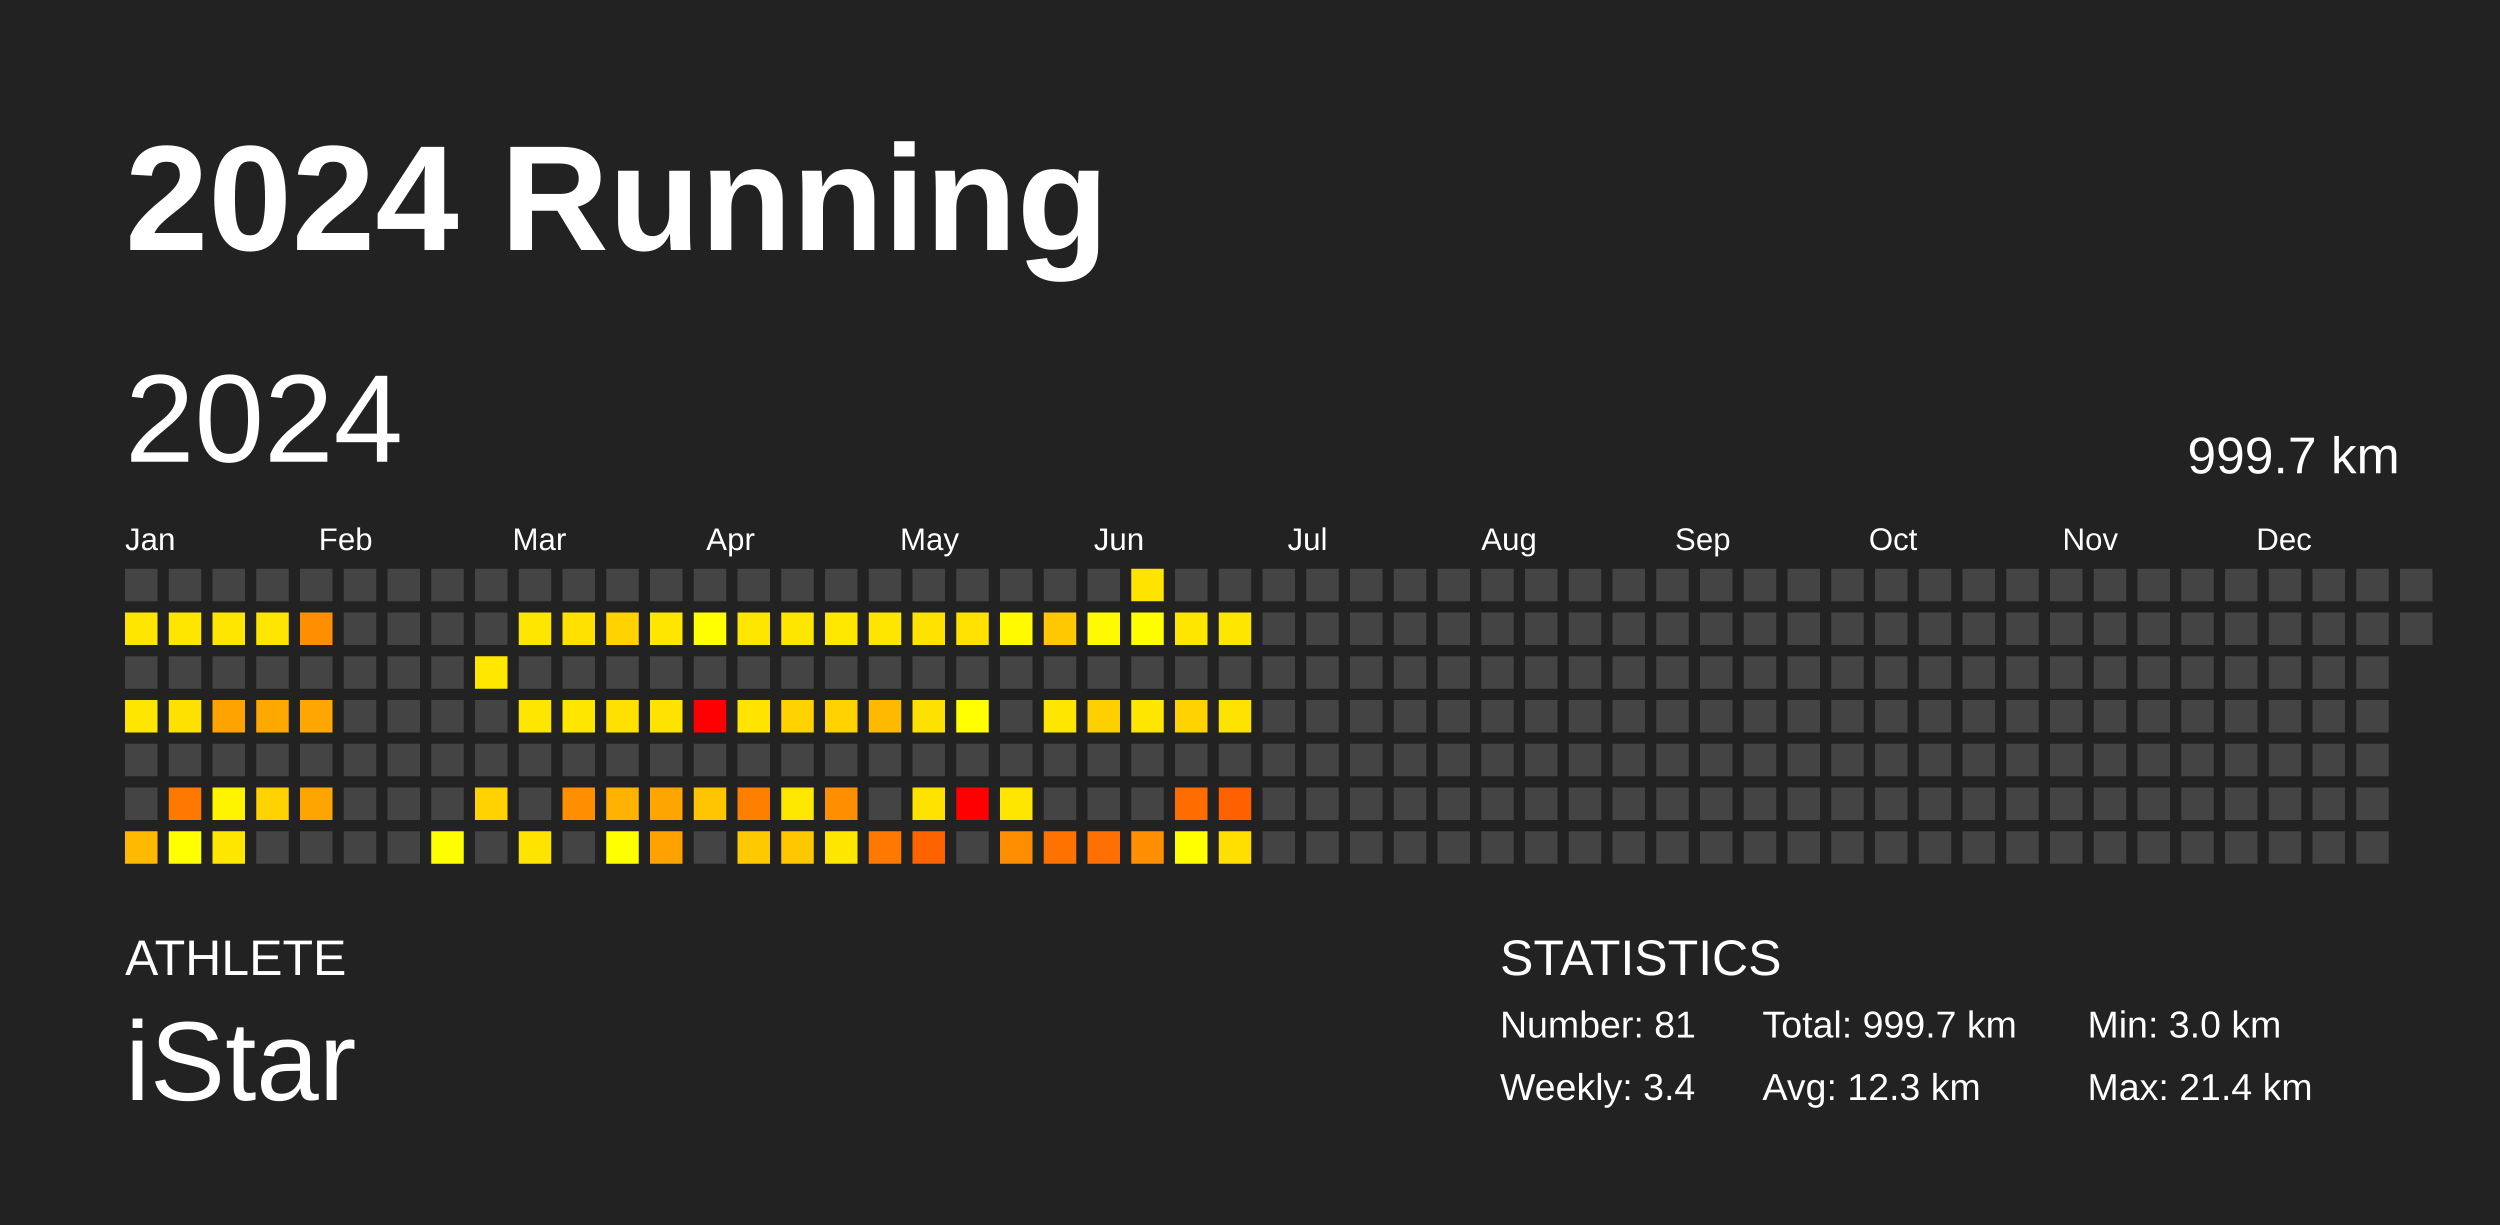
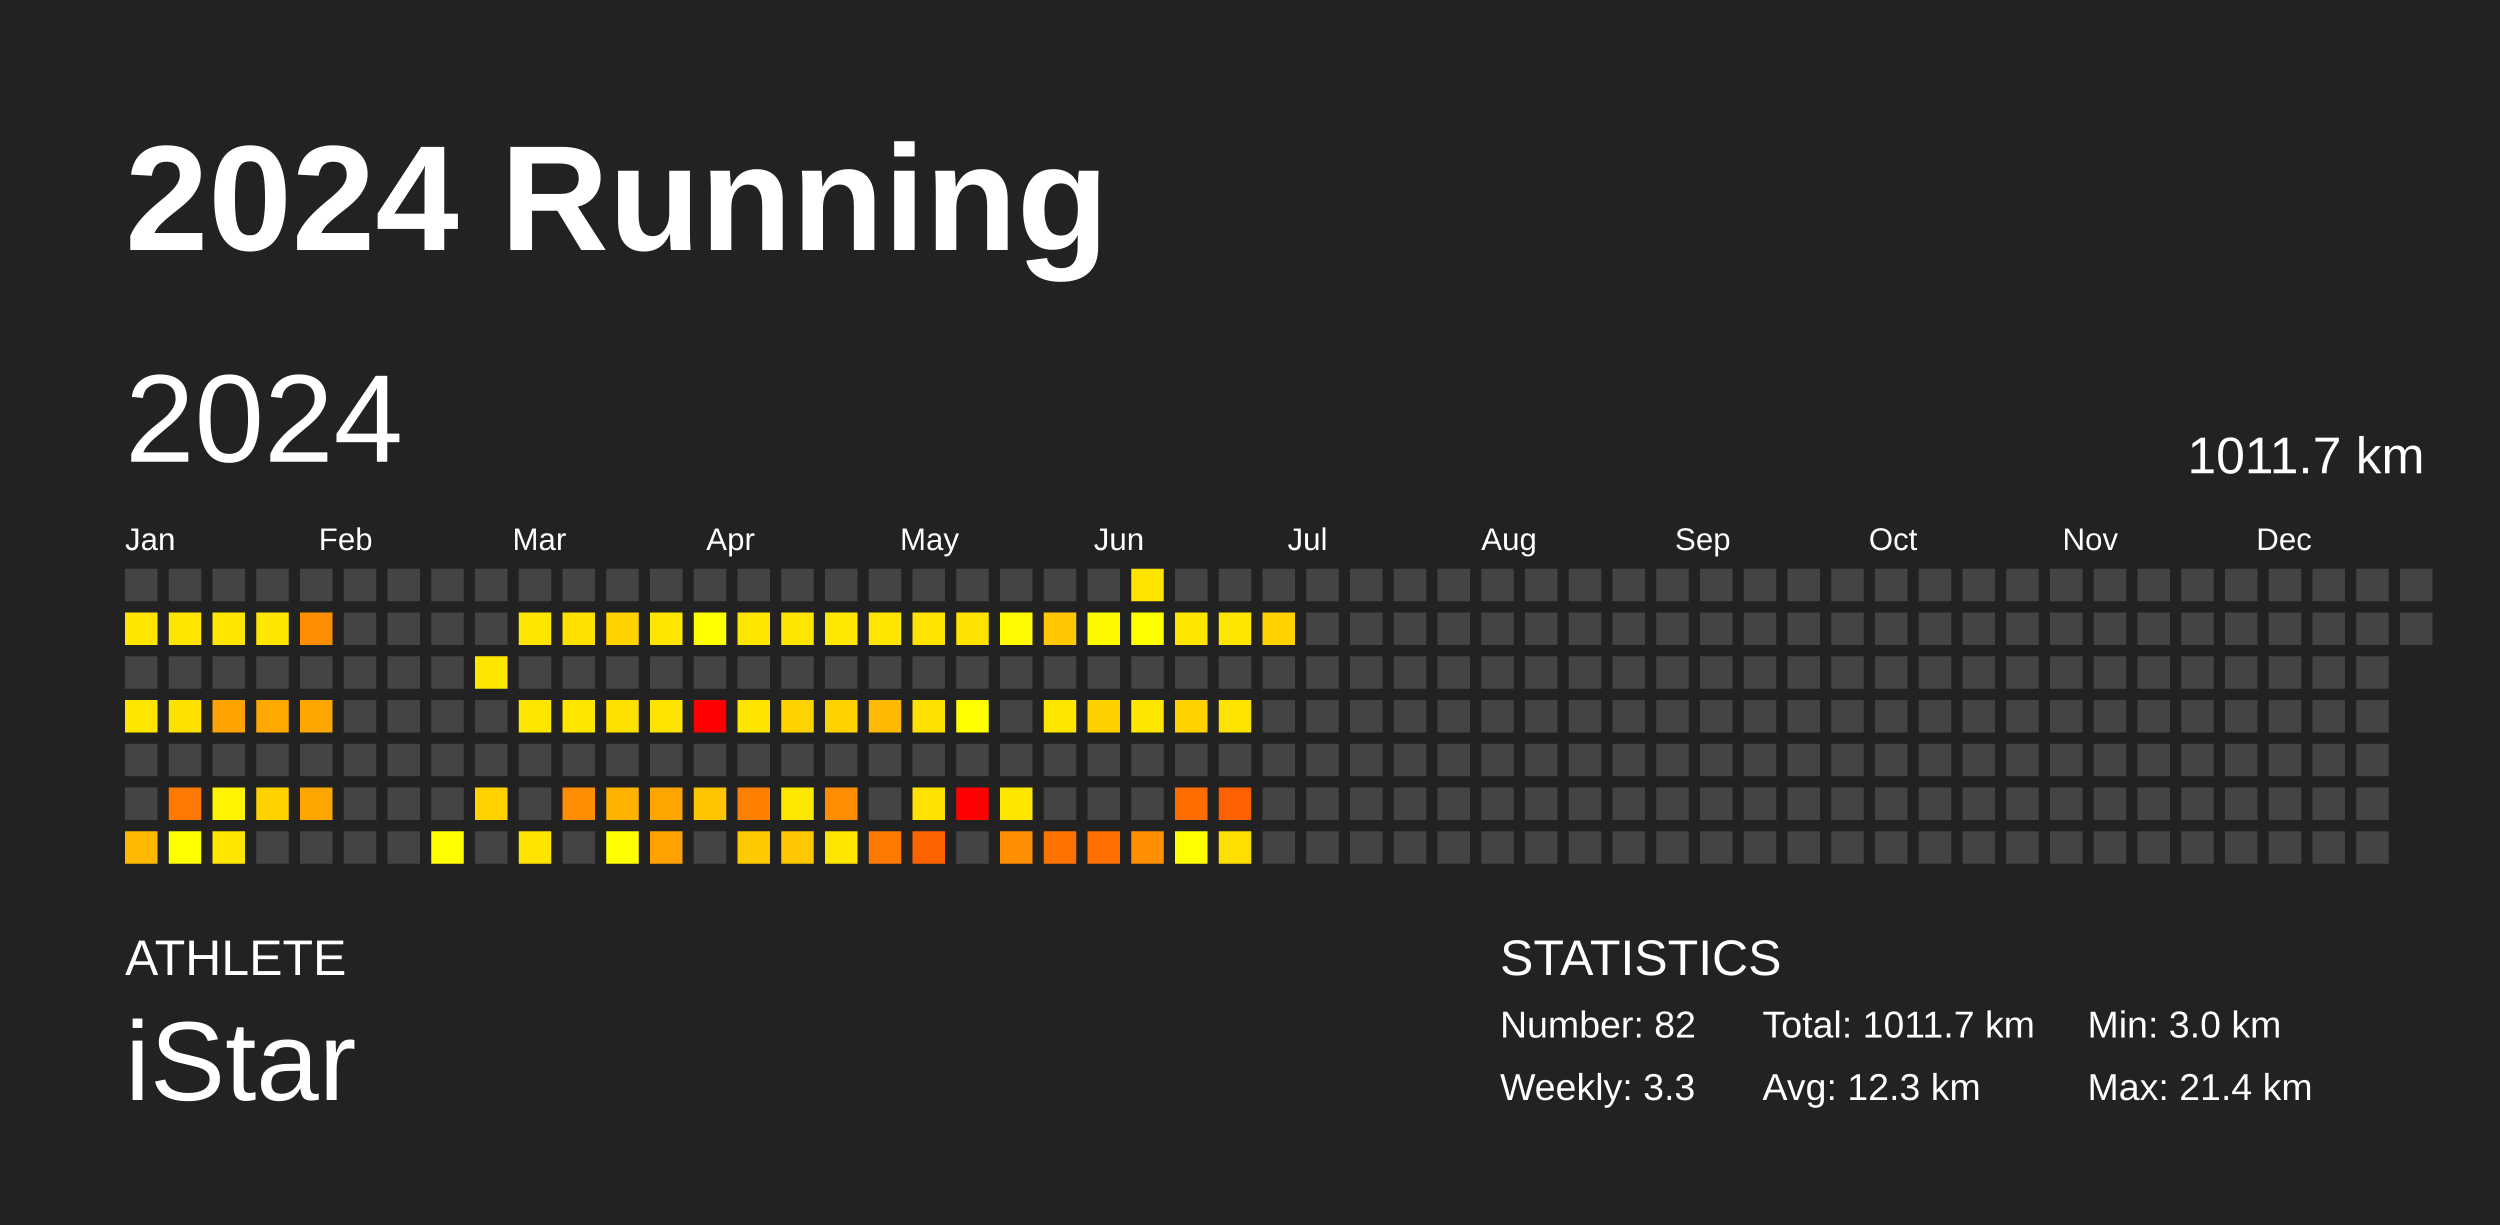
<svg xmlns="http://www.w3.org/2000/svg" baseProfile="full" height="98mm" version="1.1" viewBox="0,0,200,98" width="200mm">
  <defs />
  <rect fill="#222222" height="98" width="200" x="0" y="0" />
  <text fill="#FFFFFF" style="font-size:12px; font-family:Arial; font-weight:bold;" x="10" y="20">2024 Running</text>
  <text fill="#FFFFFF" style="font-size:4px; font-family:Arial" x="10" y="78">ATHLETE</text>
  <text fill="#FFFFFF" style="font-size:9px; font-family:Arial" x="10" y="88">iStar</text>
  <text fill="#FFFFFF" style="font-size:4px; font-family:Arial" x="120" y="78">STATISTICS</text>
-   <text fill="#FFFFFF" style="font-size:3px; font-family:Arial" x="120" y="83">Number: 81</text>
-   <text fill="#FFFFFF" style="font-size:3px; font-family:Arial" x="120" y="88">Weekly: 3.4</text>
-   <text fill="#FFFFFF" style="font-size:3px; font-family:Arial" x="141" y="83">Total: 999.7 km</text>
+   <text fill="#FFFFFF" style="font-size:3px; font-family:Arial" x="120" y="83">Number: 82</text>
+   <text fill="#FFFFFF" style="font-size:3px; font-family:Arial" x="120" y="88">Weekly: 3.3</text>
+   <text fill="#FFFFFF" style="font-size:3px; font-family:Arial" x="141" y="83">Total: 1011.7 km</text>
  <text fill="#FFFFFF" style="font-size:3px; font-family:Arial" x="141" y="88">Avg: 12.3 km</text>
  <text fill="#FFFFFF" style="font-size:3px; font-family:Arial" x="167" y="83">Min: 3.0 km</text>
  <text fill="#FFFFFF" style="font-size:3px; font-family:Arial" x="167" y="88">Max: 21.4 km</text>
  <text dominant-baseline="hanging" fill="#FFFFFF" style="font-size:10.0px; font-family:Arial;" x="10" y="30">2024</text>
-   <text dominant-baseline="hanging" fill="#FFFFFF" style="font-size:4.125px; font-family:Arial;" x="175" y="35">999.7 km</text>
+   <text dominant-baseline="hanging" fill="#FFFFFF" style="font-size:4.125px; font-family:Arial;" x="175" y="35">1011.7 km</text>
  <text fill="#FFFFFF" style="font-size:2.5px; font-family:Arial" x="10.0" y="44">Jan</text>
  <text fill="#FFFFFF" style="font-size:2.5px; font-family:Arial" x="25.5" y="44">Feb</text>
  <text fill="#FFFFFF" style="font-size:2.5px; font-family:Arial" x="41.0" y="44">Mar</text>
  <text fill="#FFFFFF" style="font-size:2.5px; font-family:Arial" x="56.5" y="44">Apr</text>
  <text fill="#FFFFFF" style="font-size:2.5px; font-family:Arial" x="72.0" y="44">May</text>
  <text fill="#FFFFFF" style="font-size:2.5px; font-family:Arial" x="87.5" y="44">Jun</text>
  <text fill="#FFFFFF" style="font-size:2.5px; font-family:Arial" x="103.0" y="44">Jul</text>
  <text fill="#FFFFFF" style="font-size:2.5px; font-family:Arial" x="118.5" y="44">Aug</text>
  <text fill="#FFFFFF" style="font-size:2.5px; font-family:Arial" x="134.0" y="44">Sep</text>
  <text fill="#FFFFFF" style="font-size:2.5px; font-family:Arial" x="149.5" y="44">Oct</text>
  <text fill="#FFFFFF" style="font-size:2.5px; font-family:Arial" x="165.0" y="44">Nov</text>
  <text fill="#FFFFFF" style="font-size:2.5px; font-family:Arial" x="180.5" y="44">Dec</text>
  <rect fill="#444444" height="2.6" width="2.6" x="10.0" y="45.5" />
  <rect fill="#ffe600" height="2.6" width="2.6" x="10.0" y="49.0" />
  <rect fill="#444444" height="2.6" width="2.6" x="10.0" y="52.5" />
  <rect fill="#ffe600" height="2.6" width="2.6" x="10.0" y="56.0" />
  <rect fill="#444444" height="2.6" width="2.6" x="10.0" y="59.5" />
  <rect fill="#444444" height="2.6" width="2.6" x="10.0" y="63.0" />
  <rect fill="#ffb900" height="2.6" width="2.6" x="10.0" y="66.5" />
  <rect fill="#444444" height="2.6" width="2.6" x="13.5" y="45.5" />
  <rect fill="#ffe600" height="2.6" width="2.6" x="13.5" y="49.0" />
  <rect fill="#444444" height="2.6" width="2.6" x="13.5" y="52.5" />
  <rect fill="#ffe100" height="2.6" width="2.6" x="13.5" y="56.0" />
  <rect fill="#444444" height="2.6" width="2.6" x="13.5" y="59.5" />
  <rect fill="#ff7900" height="2.6" width="2.6" x="13.5" y="63.0" />
  <rect fill="#ffff00" height="2.6" width="2.6" x="13.5" y="66.5" />
  <rect fill="#444444" height="2.6" width="2.6" x="17.0" y="45.5" />
  <rect fill="#ffe600" height="2.6" width="2.6" x="17.0" y="49.0" />
  <rect fill="#444444" height="2.6" width="2.6" x="17.0" y="52.5" />
  <rect fill="#ffa300" height="2.6" width="2.6" x="17.0" y="56.0" />
  <rect fill="#444444" height="2.6" width="2.6" x="17.0" y="59.5" />
  <rect fill="#fff400" height="2.6" width="2.6" x="17.0" y="63.0" />
  <rect fill="#ffe600" height="2.6" width="2.6" x="17.0" y="66.5" />
  <rect fill="#444444" height="2.6" width="2.6" x="20.5" y="45.5" />
  <rect fill="#ffe600" height="2.6" width="2.6" x="20.5" y="49.0" />
  <rect fill="#444444" height="2.6" width="2.6" x="20.5" y="52.5" />
  <rect fill="#ffa900" height="2.6" width="2.6" x="20.5" y="56.0" />
  <rect fill="#444444" height="2.6" width="2.6" x="20.5" y="59.5" />
  <rect fill="#ffd200" height="2.6" width="2.6" x="20.5" y="63.0" />
  <rect fill="#444444" height="2.6" width="2.6" x="20.5" y="66.5" />
  <rect fill="#444444" height="2.6" width="2.6" x="24.0" y="45.5" />
  <rect fill="#ff8f00" height="2.6" width="2.6" x="24.0" y="49.0" />
  <rect fill="#444444" height="2.6" width="2.6" x="24.0" y="52.5" />
  <rect fill="#ffa600" height="2.6" width="2.6" x="24.0" y="56.0" />
  <rect fill="#444444" height="2.6" width="2.6" x="24.0" y="59.5" />
  <rect fill="#ffa500" height="2.6" width="2.6" x="24.0" y="63.0" />
  <rect fill="#444444" height="2.6" width="2.6" x="24.0" y="66.5" />
  <rect fill="#444444" height="2.6" width="2.6" x="27.5" y="45.5" />
  <rect fill="#444444" height="2.6" width="2.6" x="27.5" y="49.0" />
  <rect fill="#444444" height="2.6" width="2.6" x="27.5" y="52.5" />
  <rect fill="#444444" height="2.6" width="2.6" x="27.5" y="56.0" />
  <rect fill="#444444" height="2.6" width="2.6" x="27.5" y="59.5" />
  <rect fill="#444444" height="2.6" width="2.6" x="27.5" y="63.0" />
  <rect fill="#444444" height="2.6" width="2.6" x="27.5" y="66.5" />
  <rect fill="#444444" height="2.6" width="2.6" x="31.0" y="45.5" />
  <rect fill="#444444" height="2.6" width="2.6" x="31.0" y="49.0" />
  <rect fill="#444444" height="2.6" width="2.6" x="31.0" y="52.5" />
  <rect fill="#444444" height="2.6" width="2.6" x="31.0" y="56.0" />
  <rect fill="#444444" height="2.6" width="2.6" x="31.0" y="59.5" />
  <rect fill="#444444" height="2.6" width="2.6" x="31.0" y="63.0" />
  <rect fill="#444444" height="2.6" width="2.6" x="31.0" y="66.5" />
  <rect fill="#444444" height="2.6" width="2.6" x="34.5" y="45.5" />
  <rect fill="#444444" height="2.6" width="2.6" x="34.5" y="49.0" />
  <rect fill="#444444" height="2.6" width="2.6" x="34.5" y="52.5" />
  <rect fill="#444444" height="2.6" width="2.6" x="34.5" y="56.0" />
  <rect fill="#444444" height="2.6" width="2.6" x="34.5" y="59.5" />
  <rect fill="#444444" height="2.6" width="2.6" x="34.5" y="63.0" />
  <rect fill="#fffe00" height="2.6" width="2.6" x="34.5" y="66.5" />
  <rect fill="#444444" height="2.6" width="2.6" x="38.0" y="45.5" />
  <rect fill="#444444" height="2.6" width="2.6" x="38.0" y="49.0" />
  <rect fill="#ffe700" height="2.6" width="2.6" x="38.0" y="52.5" />
  <rect fill="#444444" height="2.6" width="2.6" x="38.0" y="56.0" />
  <rect fill="#444444" height="2.6" width="2.6" x="38.0" y="59.5" />
  <rect fill="#ffd200" height="2.6" width="2.6" x="38.0" y="63.0" />
  <rect fill="#444444" height="2.6" width="2.6" x="38.0" y="66.5" />
  <rect fill="#444444" height="2.6" width="2.6" x="41.5" y="45.5" />
  <rect fill="#ffe600" height="2.6" width="2.6" x="41.5" y="49.0" />
  <rect fill="#444444" height="2.6" width="2.6" x="41.5" y="52.5" />
  <rect fill="#ffe600" height="2.6" width="2.6" x="41.5" y="56.0" />
  <rect fill="#444444" height="2.6" width="2.6" x="41.5" y="59.5" />
  <rect fill="#444444" height="2.6" width="2.6" x="41.5" y="63.0" />
  <rect fill="#ffe400" height="2.6" width="2.6" x="41.5" y="66.5" />
  <rect fill="#444444" height="2.6" width="2.6" x="45.0" y="45.5" />
  <rect fill="#ffe100" height="2.6" width="2.6" x="45.0" y="49.0" />
  <rect fill="#444444" height="2.6" width="2.6" x="45.0" y="52.5" />
  <rect fill="#ffe600" height="2.6" width="2.6" x="45.0" y="56.0" />
  <rect fill="#444444" height="2.6" width="2.6" x="45.0" y="59.5" />
  <rect fill="#ff8e00" height="2.6" width="2.6" x="45.0" y="63.0" />
  <rect fill="#444444" height="2.6" width="2.6" x="45.0" y="66.5" />
  <rect fill="#444444" height="2.6" width="2.6" x="48.5" y="45.5" />
  <rect fill="#ffd200" height="2.6" width="2.6" x="48.5" y="49.0" />
  <rect fill="#444444" height="2.6" width="2.6" x="48.5" y="52.5" />
  <rect fill="#ffe100" height="2.6" width="2.6" x="48.5" y="56.0" />
  <rect fill="#444444" height="2.6" width="2.6" x="48.5" y="59.5" />
  <rect fill="#ffb200" height="2.6" width="2.6" x="48.5" y="63.0" />
  <rect fill="#ffff00" height="2.6" width="2.6" x="48.5" y="66.5" />
  <rect fill="#444444" height="2.6" width="2.6" x="52.0" y="45.5" />
  <rect fill="#ffe600" height="2.6" width="2.6" x="52.0" y="49.0" />
  <rect fill="#444444" height="2.6" width="2.6" x="52.0" y="52.5" />
  <rect fill="#ffe300" height="2.6" width="2.6" x="52.0" y="56.0" />
  <rect fill="#444444" height="2.6" width="2.6" x="52.0" y="59.5" />
  <rect fill="#ffa500" height="2.6" width="2.6" x="52.0" y="63.0" />
  <rect fill="#ffa200" height="2.6" width="2.6" x="52.0" y="66.5" />
  <rect fill="#444444" height="2.6" width="2.6" x="55.5" y="45.5" />
  <rect fill="#ffff00" height="2.6" width="2.6" x="55.5" y="49.0" />
  <rect fill="#444444" height="2.6" width="2.6" x="55.5" y="52.5" />
  <rect fill="red" height="2.6" width="2.6" x="55.5" y="56.0" />
  <rect fill="#444444" height="2.6" width="2.6" x="55.5" y="59.5" />
  <rect fill="#ffc600" height="2.6" width="2.6" x="55.5" y="63.0" />
  <rect fill="#444444" height="2.6" width="2.6" x="55.5" y="66.5" />
  <rect fill="#444444" height="2.6" width="2.6" x="59.0" y="45.5" />
  <rect fill="#ffe600" height="2.6" width="2.6" x="59.0" y="49.0" />
  <rect fill="#444444" height="2.6" width="2.6" x="59.0" y="52.5" />
  <rect fill="#ffe400" height="2.6" width="2.6" x="59.0" y="56.0" />
  <rect fill="#444444" height="2.6" width="2.6" x="59.0" y="59.5" />
  <rect fill="#ff8000" height="2.6" width="2.6" x="59.0" y="63.0" />
  <rect fill="#ffc900" height="2.6" width="2.6" x="59.0" y="66.5" />
  <rect fill="#444444" height="2.6" width="2.6" x="62.5" y="45.5" />
  <rect fill="#ffe600" height="2.6" width="2.6" x="62.5" y="49.0" />
  <rect fill="#444444" height="2.6" width="2.6" x="62.5" y="52.5" />
  <rect fill="#ffd200" height="2.6" width="2.6" x="62.5" y="56.0" />
  <rect fill="#444444" height="2.6" width="2.6" x="62.5" y="59.5" />
  <rect fill="#ffe800" height="2.6" width="2.6" x="62.5" y="63.0" />
  <rect fill="#ffc700" height="2.6" width="2.6" x="62.5" y="66.5" />
  <rect fill="#444444" height="2.6" width="2.6" x="66.0" y="45.5" />
  <rect fill="#ffe800" height="2.6" width="2.6" x="66.0" y="49.0" />
  <rect fill="#444444" height="2.6" width="2.6" x="66.0" y="52.5" />
  <rect fill="#ffd200" height="2.6" width="2.6" x="66.0" y="56.0" />
  <rect fill="#444444" height="2.6" width="2.6" x="66.0" y="59.5" />
  <rect fill="#ff8f00" height="2.6" width="2.6" x="66.0" y="63.0" />
  <rect fill="#ffe600" height="2.6" width="2.6" x="66.0" y="66.5" />
  <rect fill="#444444" height="2.6" width="2.6" x="69.5" y="45.5" />
  <rect fill="#ffe600" height="2.6" width="2.6" x="69.5" y="49.0" />
  <rect fill="#444444" height="2.6" width="2.6" x="69.5" y="52.5" />
  <rect fill="#ffb900" height="2.6" width="2.6" x="69.5" y="56.0" />
  <rect fill="#444444" height="2.6" width="2.6" x="69.5" y="59.5" />
  <rect fill="#444444" height="2.6" width="2.6" x="69.5" y="63.0" />
  <rect fill="#ff7900" height="2.6" width="2.6" x="69.5" y="66.5" />
  <rect fill="#444444" height="2.6" width="2.6" x="73.0" y="45.5" />
  <rect fill="#ffe300" height="2.6" width="2.6" x="73.0" y="49.0" />
  <rect fill="#444444" height="2.6" width="2.6" x="73.0" y="52.5" />
  <rect fill="#ffe100" height="2.6" width="2.6" x="73.0" y="56.0" />
  <rect fill="#444444" height="2.6" width="2.6" x="73.0" y="59.5" />
  <rect fill="#ffe200" height="2.6" width="2.6" x="73.0" y="63.0" />
  <rect fill="#ff6300" height="2.6" width="2.6" x="73.0" y="66.5" />
  <rect fill="#444444" height="2.6" width="2.6" x="76.5" y="45.5" />
  <rect fill="#ffe200" height="2.6" width="2.6" x="76.5" y="49.0" />
  <rect fill="#444444" height="2.6" width="2.6" x="76.5" y="52.5" />
  <rect fill="#ffff00" height="2.6" width="2.6" x="76.5" y="56.0" />
  <rect fill="#444444" height="2.6" width="2.6" x="76.5" y="59.5" />
  <rect fill="red" height="2.6" width="2.6" x="76.5" y="63.0" />
  <rect fill="#444444" height="2.6" width="2.6" x="76.5" y="66.5" />
  <rect fill="#444444" height="2.6" width="2.6" x="80.0" y="45.5" />
  <rect fill="#fffa00" height="2.6" width="2.6" x="80.0" y="49.0" />
  <rect fill="#444444" height="2.6" width="2.6" x="80.0" y="52.5" />
  <rect fill="#444444" height="2.6" width="2.6" x="80.0" y="56.0" />
  <rect fill="#444444" height="2.6" width="2.6" x="80.0" y="59.5" />
  <rect fill="#ffe600" height="2.6" width="2.6" x="80.0" y="63.0" />
  <rect fill="#ff8d00" height="2.6" width="2.6" x="80.0" y="66.5" />
  <rect fill="#444444" height="2.6" width="2.6" x="83.5" y="45.5" />
  <rect fill="#ffc800" height="2.6" width="2.6" x="83.5" y="49.0" />
  <rect fill="#444444" height="2.6" width="2.6" x="83.5" y="52.5" />
  <rect fill="#ffe600" height="2.6" width="2.6" x="83.5" y="56.0" />
  <rect fill="#444444" height="2.6" width="2.6" x="83.5" y="59.5" />
  <rect fill="#444444" height="2.6" width="2.6" x="83.5" y="63.0" />
  <rect fill="#ff7200" height="2.6" width="2.6" x="83.5" y="66.5" />
  <rect fill="#444444" height="2.6" width="2.6" x="87.0" y="45.5" />
  <rect fill="#fff900" height="2.6" width="2.6" x="87.0" y="49.0" />
  <rect fill="#444444" height="2.6" width="2.6" x="87.0" y="52.5" />
  <rect fill="#ffd000" height="2.6" width="2.6" x="87.0" y="56.0" />
  <rect fill="#444444" height="2.6" width="2.6" x="87.0" y="59.5" />
  <rect fill="#444444" height="2.6" width="2.6" x="87.0" y="63.0" />
  <rect fill="#ff6e00" height="2.6" width="2.6" x="87.0" y="66.5" />
  <rect fill="#ffe400" height="2.6" width="2.6" x="90.5" y="45.5" />
  <rect fill="#fffe00" height="2.6" width="2.6" x="90.5" y="49.0" />
  <rect fill="#444444" height="2.6" width="2.6" x="90.5" y="52.5" />
  <rect fill="#ffe600" height="2.6" width="2.6" x="90.5" y="56.0" />
  <rect fill="#444444" height="2.6" width="2.6" x="90.5" y="59.5" />
  <rect fill="#444444" height="2.6" width="2.6" x="90.5" y="63.0" />
  <rect fill="#ff8f00" height="2.6" width="2.6" x="90.5" y="66.5" />
  <rect fill="#444444" height="2.6" width="2.6" x="94.0" y="45.5" />
  <rect fill="#ffe600" height="2.6" width="2.6" x="94.0" y="49.0" />
  <rect fill="#444444" height="2.6" width="2.6" x="94.0" y="52.5" />
  <rect fill="#ffd200" height="2.6" width="2.6" x="94.0" y="56.0" />
  <rect fill="#444444" height="2.6" width="2.6" x="94.0" y="59.5" />
  <rect fill="#ff6c00" height="2.6" width="2.6" x="94.0" y="63.0" />
  <rect fill="#ffff00" height="2.6" width="2.6" x="94.0" y="66.5" />
  <rect fill="#444444" height="2.6" width="2.6" x="97.5" y="45.5" />
  <rect fill="#ffe600" height="2.6" width="2.6" x="97.5" y="49.0" />
  <rect fill="#444444" height="2.6" width="2.6" x="97.5" y="52.5" />
  <rect fill="#ffe300" height="2.6" width="2.6" x="97.5" y="56.0" />
  <rect fill="#444444" height="2.6" width="2.6" x="97.5" y="59.5" />
  <rect fill="#ff6100" height="2.6" width="2.6" x="97.5" y="63.0" />
  <rect fill="#ffdf00" height="2.6" width="2.6" x="97.5" y="66.5" />
  <rect fill="#444444" height="2.6" width="2.6" x="101.0" y="45.5" />
-   <rect fill="#444444" height="2.6" width="2.6" x="101.0" y="49.0" />
+   <rect fill="#ffd200" height="2.6" width="2.6" x="101.0" y="49.0" />
  <rect fill="#444444" height="2.6" width="2.6" x="101.0" y="52.5" />
  <rect fill="#444444" height="2.6" width="2.6" x="101.0" y="56.0" />
  <rect fill="#444444" height="2.6" width="2.6" x="101.0" y="59.5" />
  <rect fill="#444444" height="2.6" width="2.6" x="101.0" y="63.0" />
  <rect fill="#444444" height="2.6" width="2.6" x="101.0" y="66.5" />
  <rect fill="#444444" height="2.6" width="2.6" x="104.5" y="45.5" />
  <rect fill="#444444" height="2.6" width="2.6" x="104.5" y="49.0" />
  <rect fill="#444444" height="2.6" width="2.6" x="104.5" y="52.5" />
  <rect fill="#444444" height="2.6" width="2.6" x="104.5" y="56.0" />
  <rect fill="#444444" height="2.6" width="2.6" x="104.5" y="59.5" />
  <rect fill="#444444" height="2.6" width="2.6" x="104.5" y="63.0" />
  <rect fill="#444444" height="2.6" width="2.6" x="104.5" y="66.5" />
  <rect fill="#444444" height="2.6" width="2.6" x="108.0" y="45.5" />
  <rect fill="#444444" height="2.6" width="2.6" x="108.0" y="49.0" />
  <rect fill="#444444" height="2.6" width="2.6" x="108.0" y="52.5" />
  <rect fill="#444444" height="2.6" width="2.6" x="108.0" y="56.0" />
  <rect fill="#444444" height="2.6" width="2.6" x="108.0" y="59.5" />
  <rect fill="#444444" height="2.6" width="2.6" x="108.0" y="63.0" />
  <rect fill="#444444" height="2.6" width="2.6" x="108.0" y="66.5" />
  <rect fill="#444444" height="2.6" width="2.6" x="111.5" y="45.5" />
  <rect fill="#444444" height="2.6" width="2.6" x="111.5" y="49.0" />
  <rect fill="#444444" height="2.6" width="2.6" x="111.5" y="52.5" />
  <rect fill="#444444" height="2.6" width="2.6" x="111.5" y="56.0" />
  <rect fill="#444444" height="2.6" width="2.6" x="111.5" y="59.5" />
  <rect fill="#444444" height="2.6" width="2.6" x="111.5" y="63.0" />
  <rect fill="#444444" height="2.6" width="2.6" x="111.5" y="66.5" />
  <rect fill="#444444" height="2.6" width="2.6" x="115.0" y="45.5" />
  <rect fill="#444444" height="2.6" width="2.6" x="115.0" y="49.0" />
  <rect fill="#444444" height="2.6" width="2.6" x="115.0" y="52.5" />
  <rect fill="#444444" height="2.6" width="2.6" x="115.0" y="56.0" />
  <rect fill="#444444" height="2.6" width="2.6" x="115.0" y="59.5" />
  <rect fill="#444444" height="2.6" width="2.6" x="115.0" y="63.0" />
  <rect fill="#444444" height="2.6" width="2.6" x="115.0" y="66.5" />
  <rect fill="#444444" height="2.6" width="2.6" x="118.5" y="45.5" />
  <rect fill="#444444" height="2.6" width="2.6" x="118.5" y="49.0" />
  <rect fill="#444444" height="2.6" width="2.6" x="118.5" y="52.5" />
  <rect fill="#444444" height="2.6" width="2.6" x="118.5" y="56.0" />
  <rect fill="#444444" height="2.6" width="2.6" x="118.5" y="59.5" />
  <rect fill="#444444" height="2.6" width="2.6" x="118.5" y="63.0" />
  <rect fill="#444444" height="2.6" width="2.6" x="118.5" y="66.5" />
  <rect fill="#444444" height="2.6" width="2.6" x="122.0" y="45.5" />
  <rect fill="#444444" height="2.6" width="2.6" x="122.0" y="49.0" />
  <rect fill="#444444" height="2.6" width="2.6" x="122.0" y="52.5" />
  <rect fill="#444444" height="2.6" width="2.6" x="122.0" y="56.0" />
  <rect fill="#444444" height="2.6" width="2.6" x="122.0" y="59.5" />
  <rect fill="#444444" height="2.6" width="2.6" x="122.0" y="63.0" />
  <rect fill="#444444" height="2.6" width="2.6" x="122.0" y="66.5" />
  <rect fill="#444444" height="2.6" width="2.6" x="125.5" y="45.5" />
  <rect fill="#444444" height="2.6" width="2.6" x="125.5" y="49.0" />
  <rect fill="#444444" height="2.6" width="2.6" x="125.5" y="52.5" />
  <rect fill="#444444" height="2.6" width="2.6" x="125.5" y="56.0" />
  <rect fill="#444444" height="2.6" width="2.6" x="125.5" y="59.5" />
  <rect fill="#444444" height="2.6" width="2.6" x="125.5" y="63.0" />
  <rect fill="#444444" height="2.6" width="2.6" x="125.5" y="66.5" />
  <rect fill="#444444" height="2.6" width="2.6" x="129.0" y="45.5" />
  <rect fill="#444444" height="2.6" width="2.6" x="129.0" y="49.0" />
  <rect fill="#444444" height="2.6" width="2.6" x="129.0" y="52.5" />
  <rect fill="#444444" height="2.6" width="2.6" x="129.0" y="56.0" />
  <rect fill="#444444" height="2.6" width="2.6" x="129.0" y="59.5" />
  <rect fill="#444444" height="2.6" width="2.6" x="129.0" y="63.0" />
  <rect fill="#444444" height="2.6" width="2.6" x="129.0" y="66.5" />
  <rect fill="#444444" height="2.6" width="2.6" x="132.5" y="45.5" />
  <rect fill="#444444" height="2.6" width="2.6" x="132.5" y="49.0" />
  <rect fill="#444444" height="2.6" width="2.6" x="132.5" y="52.5" />
  <rect fill="#444444" height="2.6" width="2.6" x="132.5" y="56.0" />
  <rect fill="#444444" height="2.6" width="2.6" x="132.5" y="59.5" />
  <rect fill="#444444" height="2.6" width="2.6" x="132.5" y="63.0" />
  <rect fill="#444444" height="2.6" width="2.6" x="132.5" y="66.5" />
  <rect fill="#444444" height="2.6" width="2.6" x="136.0" y="45.5" />
  <rect fill="#444444" height="2.6" width="2.6" x="136.0" y="49.0" />
  <rect fill="#444444" height="2.6" width="2.6" x="136.0" y="52.5" />
  <rect fill="#444444" height="2.6" width="2.6" x="136.0" y="56.0" />
  <rect fill="#444444" height="2.6" width="2.6" x="136.0" y="59.5" />
  <rect fill="#444444" height="2.6" width="2.6" x="136.0" y="63.0" />
  <rect fill="#444444" height="2.6" width="2.6" x="136.0" y="66.5" />
  <rect fill="#444444" height="2.6" width="2.6" x="139.5" y="45.5" />
  <rect fill="#444444" height="2.6" width="2.6" x="139.5" y="49.0" />
  <rect fill="#444444" height="2.6" width="2.6" x="139.5" y="52.5" />
  <rect fill="#444444" height="2.6" width="2.6" x="139.5" y="56.0" />
  <rect fill="#444444" height="2.6" width="2.6" x="139.5" y="59.5" />
  <rect fill="#444444" height="2.6" width="2.6" x="139.5" y="63.0" />
  <rect fill="#444444" height="2.6" width="2.6" x="139.5" y="66.5" />
  <rect fill="#444444" height="2.6" width="2.6" x="143.0" y="45.5" />
  <rect fill="#444444" height="2.6" width="2.6" x="143.0" y="49.0" />
  <rect fill="#444444" height="2.6" width="2.6" x="143.0" y="52.5" />
  <rect fill="#444444" height="2.6" width="2.6" x="143.0" y="56.0" />
  <rect fill="#444444" height="2.6" width="2.6" x="143.0" y="59.5" />
  <rect fill="#444444" height="2.6" width="2.6" x="143.0" y="63.0" />
  <rect fill="#444444" height="2.6" width="2.6" x="143.0" y="66.5" />
  <rect fill="#444444" height="2.6" width="2.6" x="146.5" y="45.5" />
  <rect fill="#444444" height="2.6" width="2.6" x="146.5" y="49.0" />
  <rect fill="#444444" height="2.6" width="2.6" x="146.5" y="52.5" />
  <rect fill="#444444" height="2.6" width="2.6" x="146.5" y="56.0" />
  <rect fill="#444444" height="2.6" width="2.6" x="146.5" y="59.5" />
  <rect fill="#444444" height="2.6" width="2.6" x="146.5" y="63.0" />
  <rect fill="#444444" height="2.6" width="2.6" x="146.5" y="66.5" />
  <rect fill="#444444" height="2.6" width="2.6" x="150.0" y="45.5" />
  <rect fill="#444444" height="2.6" width="2.6" x="150.0" y="49.0" />
  <rect fill="#444444" height="2.6" width="2.6" x="150.0" y="52.5" />
  <rect fill="#444444" height="2.6" width="2.6" x="150.0" y="56.0" />
  <rect fill="#444444" height="2.6" width="2.6" x="150.0" y="59.5" />
  <rect fill="#444444" height="2.6" width="2.6" x="150.0" y="63.0" />
  <rect fill="#444444" height="2.6" width="2.6" x="150.0" y="66.5" />
  <rect fill="#444444" height="2.6" width="2.6" x="153.5" y="45.5" />
  <rect fill="#444444" height="2.6" width="2.6" x="153.5" y="49.0" />
  <rect fill="#444444" height="2.6" width="2.6" x="153.5" y="52.5" />
  <rect fill="#444444" height="2.6" width="2.6" x="153.5" y="56.0" />
  <rect fill="#444444" height="2.6" width="2.6" x="153.5" y="59.5" />
  <rect fill="#444444" height="2.6" width="2.6" x="153.5" y="63.0" />
  <rect fill="#444444" height="2.6" width="2.6" x="153.5" y="66.5" />
  <rect fill="#444444" height="2.6" width="2.6" x="157.0" y="45.5" />
  <rect fill="#444444" height="2.6" width="2.6" x="157.0" y="49.0" />
  <rect fill="#444444" height="2.6" width="2.6" x="157.0" y="52.5" />
  <rect fill="#444444" height="2.6" width="2.6" x="157.0" y="56.0" />
  <rect fill="#444444" height="2.6" width="2.6" x="157.0" y="59.5" />
  <rect fill="#444444" height="2.6" width="2.6" x="157.0" y="63.0" />
  <rect fill="#444444" height="2.6" width="2.6" x="157.0" y="66.5" />
  <rect fill="#444444" height="2.6" width="2.6" x="160.5" y="45.5" />
  <rect fill="#444444" height="2.6" width="2.6" x="160.5" y="49.0" />
  <rect fill="#444444" height="2.6" width="2.6" x="160.5" y="52.5" />
  <rect fill="#444444" height="2.6" width="2.6" x="160.5" y="56.0" />
  <rect fill="#444444" height="2.6" width="2.6" x="160.5" y="59.5" />
  <rect fill="#444444" height="2.6" width="2.6" x="160.5" y="63.0" />
  <rect fill="#444444" height="2.6" width="2.6" x="160.5" y="66.5" />
  <rect fill="#444444" height="2.6" width="2.6" x="164.0" y="45.5" />
  <rect fill="#444444" height="2.6" width="2.6" x="164.0" y="49.0" />
  <rect fill="#444444" height="2.6" width="2.6" x="164.0" y="52.5" />
  <rect fill="#444444" height="2.6" width="2.6" x="164.0" y="56.0" />
  <rect fill="#444444" height="2.6" width="2.6" x="164.0" y="59.5" />
  <rect fill="#444444" height="2.6" width="2.6" x="164.0" y="63.0" />
  <rect fill="#444444" height="2.6" width="2.6" x="164.0" y="66.5" />
  <rect fill="#444444" height="2.6" width="2.6" x="167.5" y="45.5" />
  <rect fill="#444444" height="2.6" width="2.6" x="167.5" y="49.0" />
  <rect fill="#444444" height="2.6" width="2.6" x="167.5" y="52.5" />
  <rect fill="#444444" height="2.6" width="2.6" x="167.5" y="56.0" />
  <rect fill="#444444" height="2.6" width="2.6" x="167.5" y="59.5" />
  <rect fill="#444444" height="2.6" width="2.6" x="167.5" y="63.0" />
  <rect fill="#444444" height="2.6" width="2.6" x="167.5" y="66.5" />
  <rect fill="#444444" height="2.6" width="2.6" x="171.0" y="45.5" />
  <rect fill="#444444" height="2.6" width="2.6" x="171.0" y="49.0" />
  <rect fill="#444444" height="2.6" width="2.6" x="171.0" y="52.5" />
  <rect fill="#444444" height="2.6" width="2.6" x="171.0" y="56.0" />
  <rect fill="#444444" height="2.6" width="2.6" x="171.0" y="59.5" />
  <rect fill="#444444" height="2.6" width="2.6" x="171.0" y="63.0" />
  <rect fill="#444444" height="2.6" width="2.6" x="171.0" y="66.5" />
  <rect fill="#444444" height="2.6" width="2.6" x="174.5" y="45.5" />
  <rect fill="#444444" height="2.6" width="2.6" x="174.5" y="49.0" />
  <rect fill="#444444" height="2.6" width="2.6" x="174.5" y="52.5" />
  <rect fill="#444444" height="2.6" width="2.6" x="174.5" y="56.0" />
  <rect fill="#444444" height="2.6" width="2.6" x="174.5" y="59.5" />
  <rect fill="#444444" height="2.6" width="2.6" x="174.5" y="63.0" />
  <rect fill="#444444" height="2.6" width="2.6" x="174.5" y="66.5" />
  <rect fill="#444444" height="2.6" width="2.6" x="178.0" y="45.5" />
  <rect fill="#444444" height="2.6" width="2.6" x="178.0" y="49.0" />
  <rect fill="#444444" height="2.6" width="2.6" x="178.0" y="52.5" />
  <rect fill="#444444" height="2.6" width="2.6" x="178.0" y="56.0" />
  <rect fill="#444444" height="2.6" width="2.6" x="178.0" y="59.5" />
  <rect fill="#444444" height="2.6" width="2.6" x="178.0" y="63.0" />
  <rect fill="#444444" height="2.6" width="2.6" x="178.0" y="66.5" />
  <rect fill="#444444" height="2.6" width="2.6" x="181.5" y="45.5" />
  <rect fill="#444444" height="2.6" width="2.6" x="181.5" y="49.0" />
  <rect fill="#444444" height="2.6" width="2.6" x="181.5" y="52.5" />
  <rect fill="#444444" height="2.6" width="2.6" x="181.5" y="56.0" />
  <rect fill="#444444" height="2.6" width="2.6" x="181.5" y="59.5" />
  <rect fill="#444444" height="2.6" width="2.6" x="181.5" y="63.0" />
  <rect fill="#444444" height="2.6" width="2.6" x="181.5" y="66.5" />
  <rect fill="#444444" height="2.6" width="2.6" x="185.0" y="45.5" />
  <rect fill="#444444" height="2.6" width="2.6" x="185.0" y="49.0" />
  <rect fill="#444444" height="2.6" width="2.6" x="185.0" y="52.5" />
  <rect fill="#444444" height="2.6" width="2.6" x="185.0" y="56.0" />
  <rect fill="#444444" height="2.6" width="2.6" x="185.0" y="59.5" />
  <rect fill="#444444" height="2.6" width="2.6" x="185.0" y="63.0" />
  <rect fill="#444444" height="2.6" width="2.6" x="185.0" y="66.5" />
  <rect fill="#444444" height="2.6" width="2.6" x="188.5" y="45.5" />
  <rect fill="#444444" height="2.6" width="2.6" x="188.5" y="49.0" />
  <rect fill="#444444" height="2.6" width="2.6" x="188.5" y="52.5" />
  <rect fill="#444444" height="2.6" width="2.6" x="188.5" y="56.0" />
  <rect fill="#444444" height="2.6" width="2.6" x="188.5" y="59.5" />
  <rect fill="#444444" height="2.6" width="2.6" x="188.5" y="63.0" />
  <rect fill="#444444" height="2.6" width="2.6" x="188.5" y="66.5" />
  <rect fill="#444444" height="2.6" width="2.6" x="192.0" y="45.5" />
  <rect fill="#444444" height="2.6" width="2.6" x="192.0" y="49.0" />
</svg>
